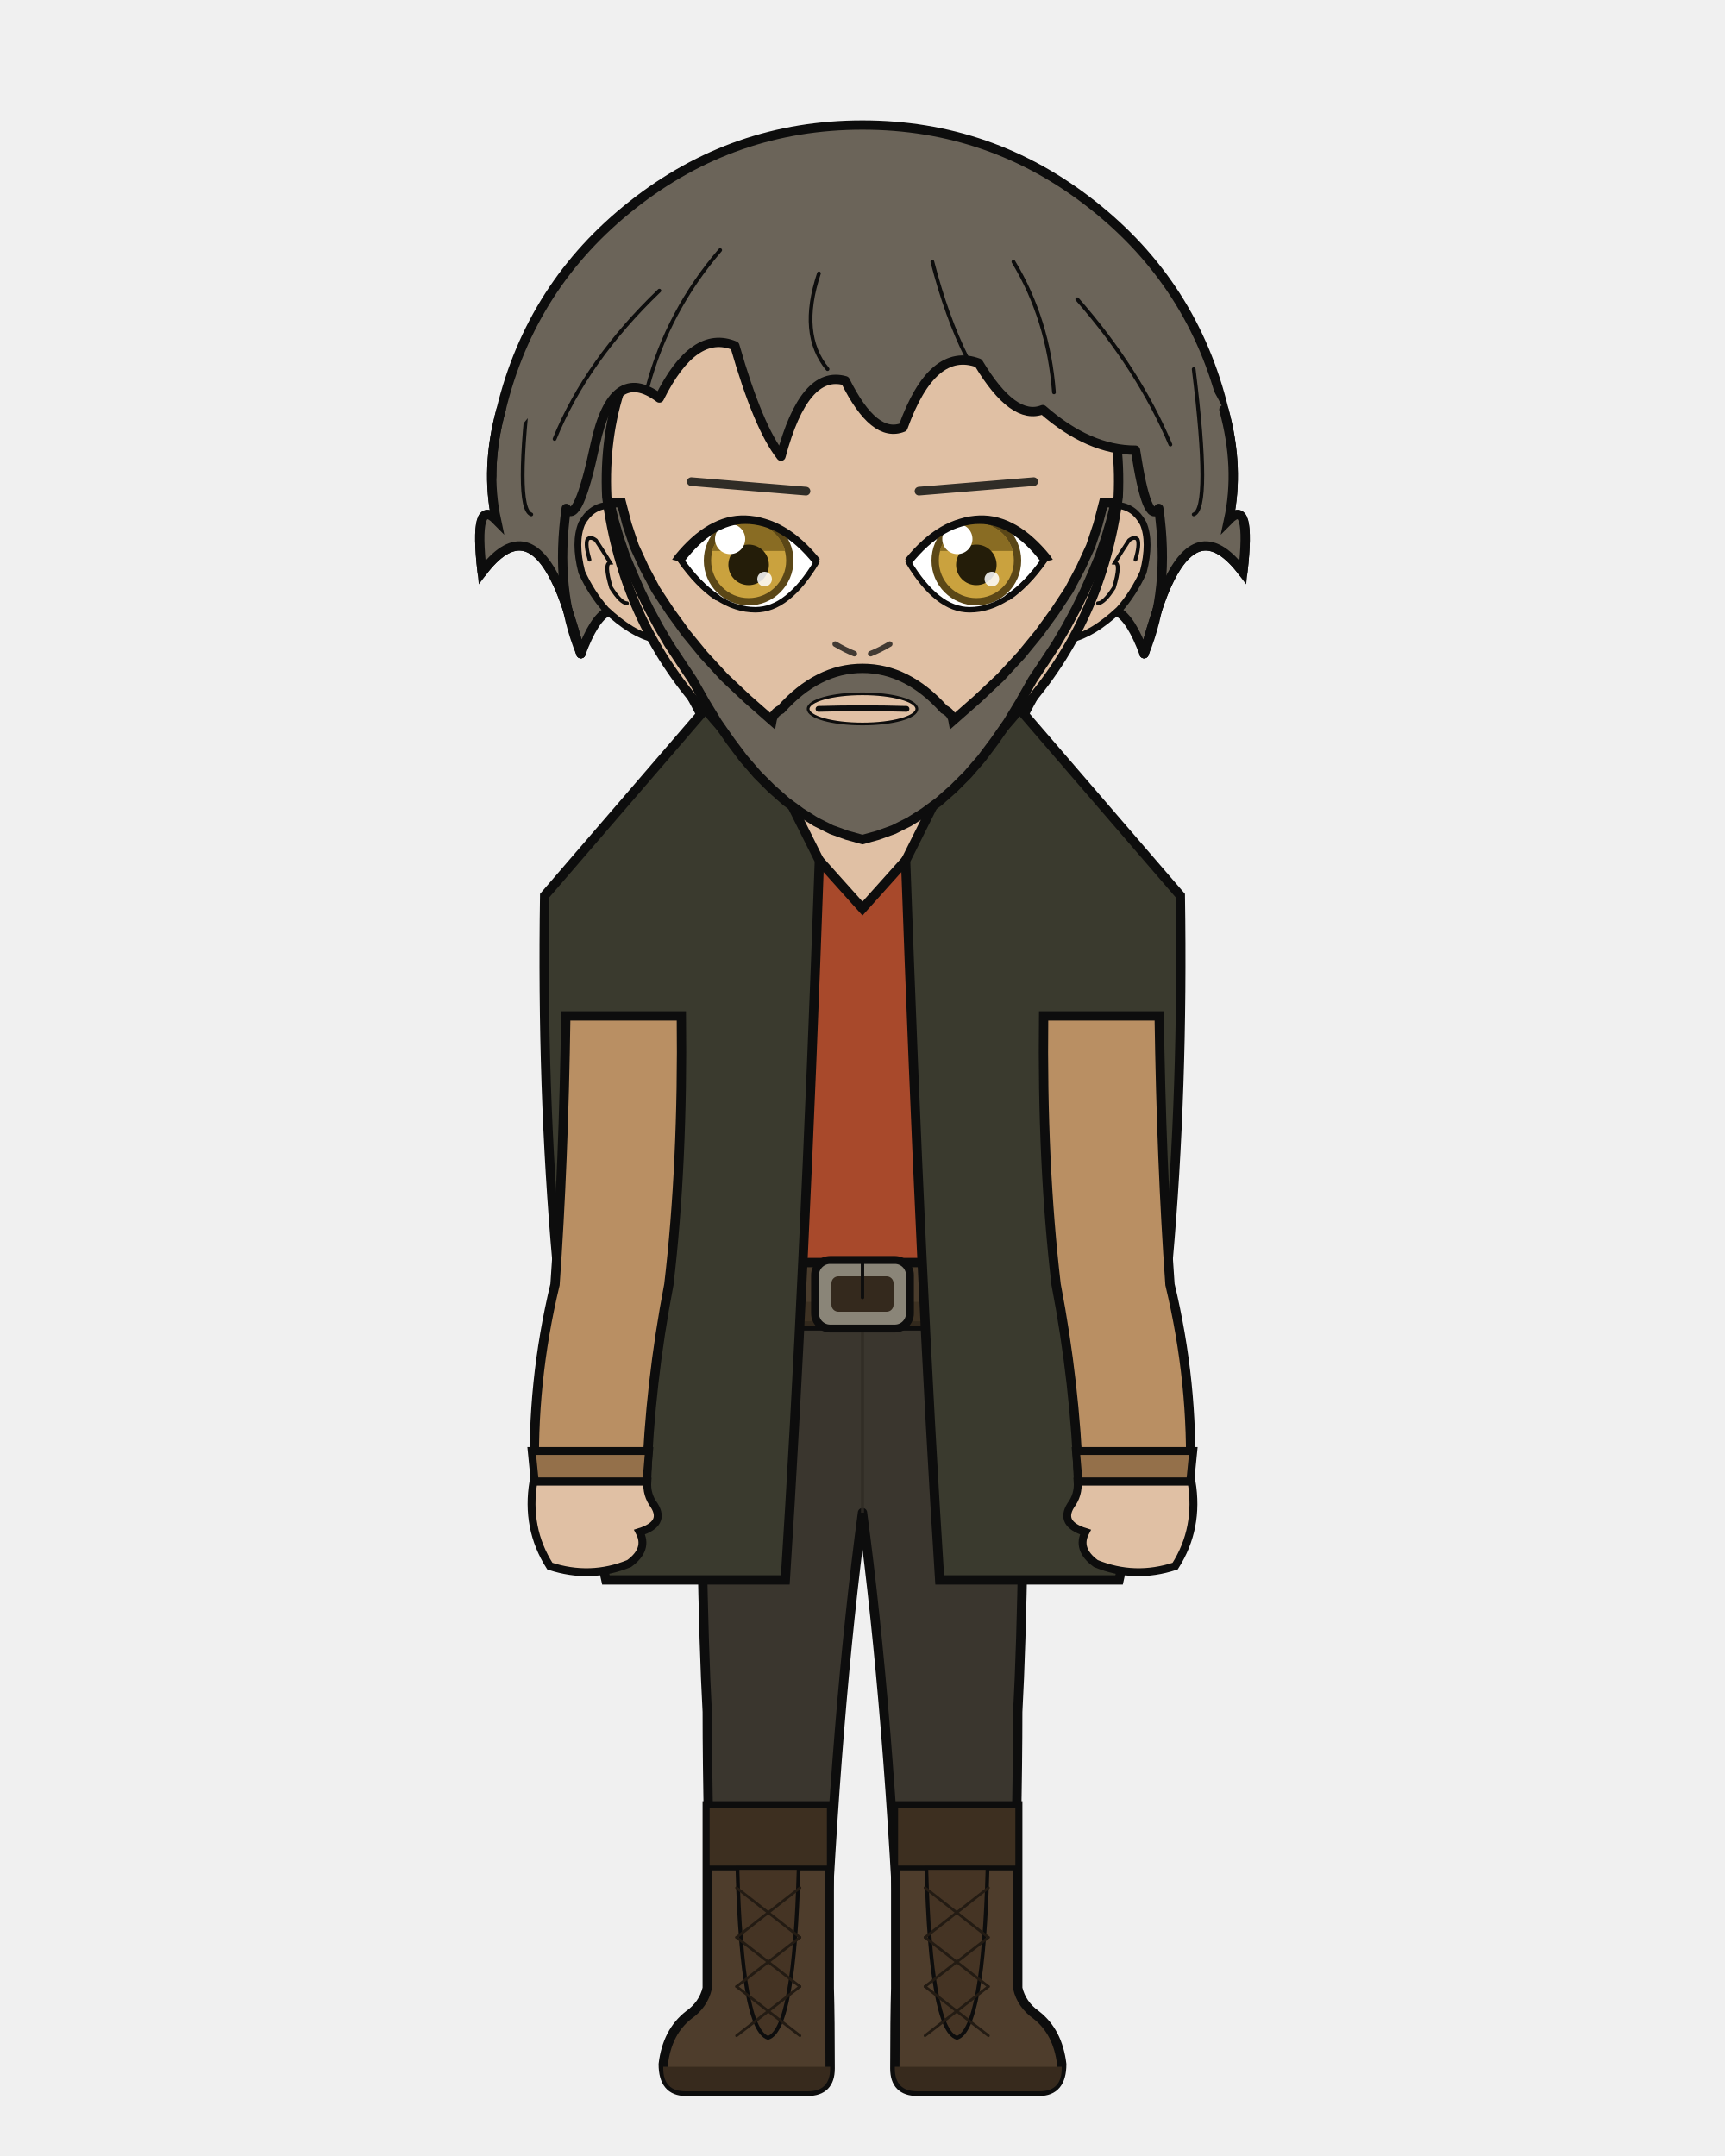
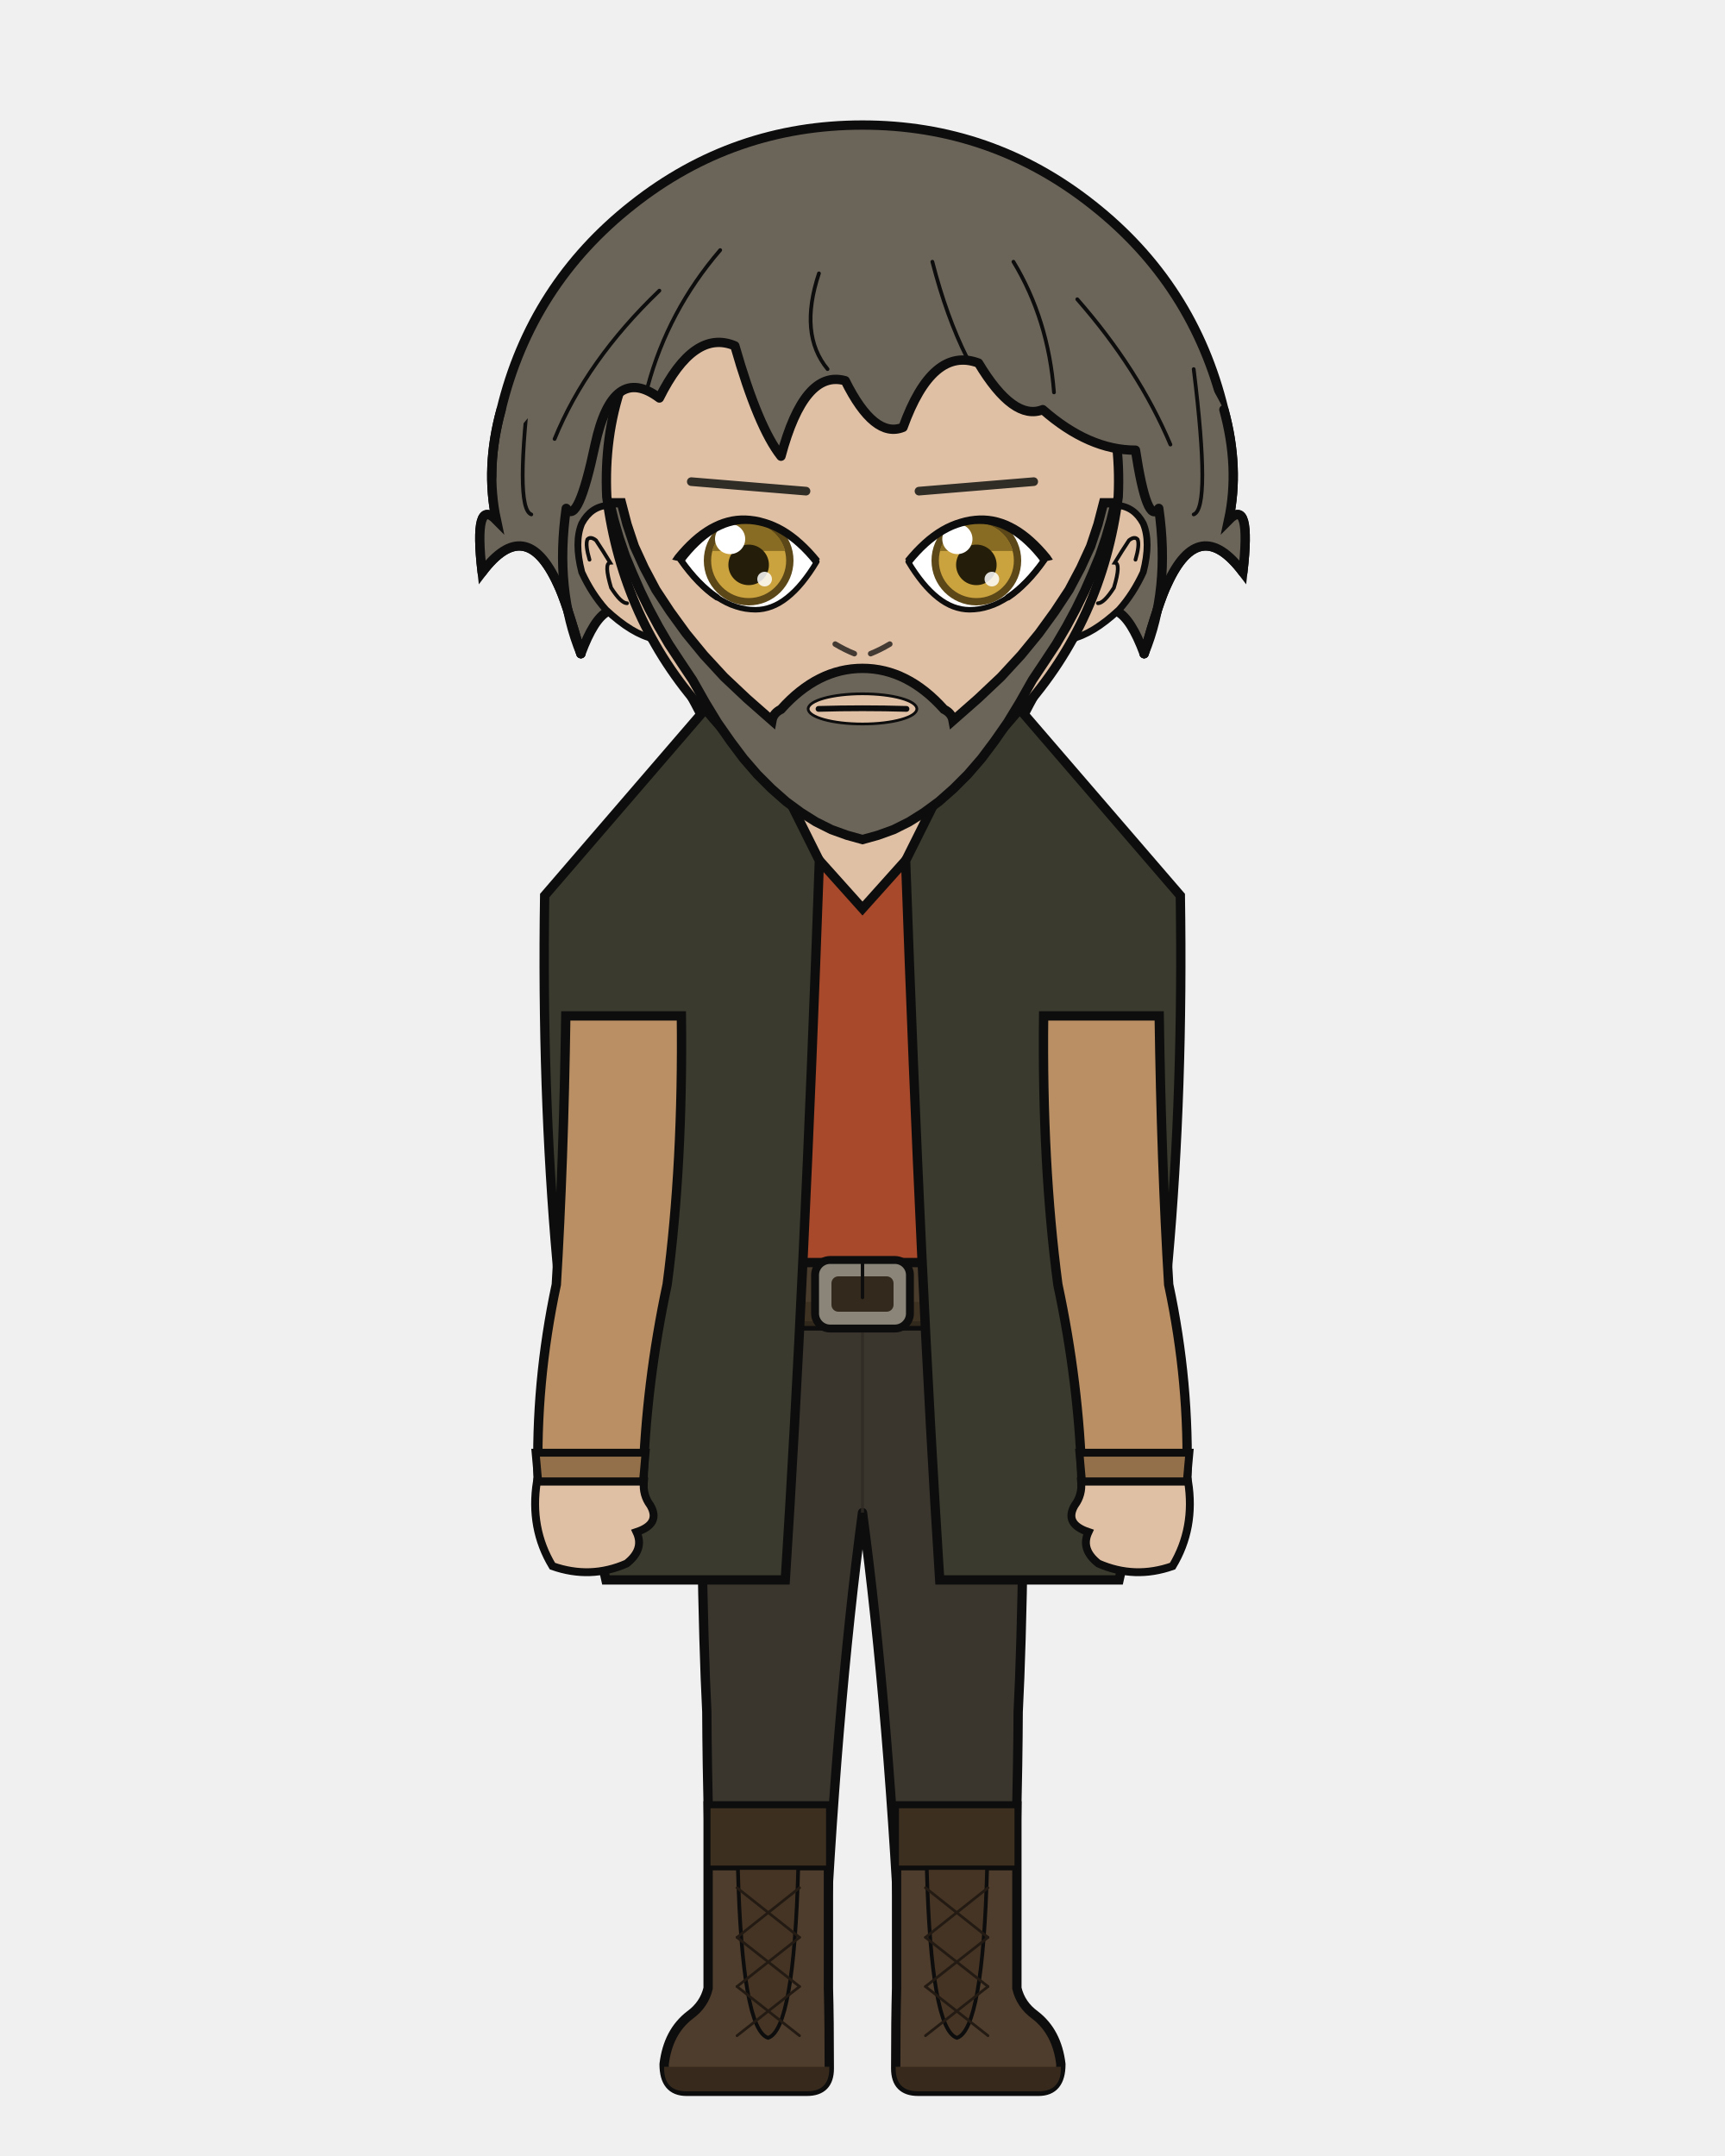
<svg xmlns="http://www.w3.org/2000/svg" width="400" height="500" viewBox="0 0 400 500">
  <defs>
    <clipPath id="hair-front">
      <path d="M 134.7 151.6 Q 128.6 136.8 131.3 117.9 Q 134.0 122.0 138.0 103.1 Q 142.1 84.2 152.9 92.3 Q 160.9 76.2 170.4 80.2 Q 175.8 99.1 181.1 105.8 Q 186.5 85.6 196.0 88.3 Q 202.7 101.8 209.4 99.1 Q 216.2 80.2 226.9 84.2 Q 235.0 97.7 241.8 95.0 Q 252.5 104.4 263.3 104.4 Q 266.0 122.0 268.7 117.9 Q 271.4 136.8 265.3 151.6 Q 268.7 139.5 270.7 135.4 Q 278.1 119.3 288.2 132.7 Q 290.2 115.2 284.9 120.6 Q 287.5 108.5 283.8 95.0 Q 270.8 69.8 249.2 52.8 Q 227.5 35.8 200.0 35.8 Q 172.5 35.8 150.8 52.8 Q 129.2 69.8 122.7 96.6 Q 112.5 108.5 115.1 120.6 Q 109.8 115.2 111.8 132.7 Q 121.9 119.3 129.3 135.4 Q 131.3 139.5 134.7 151.6 Z" />
    </clipPath>
  </defs>
  <path d="M 116.2 95.0 Q 123.2 66.0 146.7 47.5 Q 170.1 29.0 200.0 29.0 Q 229.9 29.0 253.3 47.5 Q 276.8 66.0 283.8 95.0 Q 287.5 108.5 284.9 120.6 Q 290.2 115.2 288.2 132.7 Q 278.1 119.3 270.7 135.4 Q 268.7 139.5 265.3 151.6 Q 259.3 135.4 252.5 144.9 Q 245.8 148.9 236.4 167.8 Q 220.2 148.9 200.0 152.9 Q 179.8 148.9 163.6 167.8 Q 154.2 148.9 147.5 144.9 Q 140.7 135.4 134.7 151.6 Q 131.3 139.5 129.3 135.4 Q 121.9 119.3 111.8 132.7 Q 109.8 115.2 115.1 120.6 Q 112.5 108.5 116.2 95.0 Z" fill="#6b6459" />
  <path d="M 116.2 95.0 Q 123.2 66.0 146.7 47.5 Q 170.1 29.0 200.0 29.0 Q 229.9 29.0 253.3 47.5 Q 276.8 66.0 283.8 95.0 Q 287.5 108.5 284.9 120.6 Q 290.2 115.2 288.2 132.7 Q 278.1 119.3 270.7 135.4 Q 268.7 139.5 265.3 151.6 Q 259.3 135.4 252.5 144.9 Q 245.8 148.9 236.4 167.8 Q 220.2 148.9 200.0 152.9 Q 179.8 148.9 163.6 167.8 Q 154.2 148.9 147.5 144.9 Q 140.7 135.4 134.7 151.6 Q 131.3 139.5 129.3 135.4 Q 121.9 119.3 111.8 132.7 Q 109.8 115.2 115.1 120.6 Q 112.5 108.5 116.2 95.0 Z" fill="none" stroke="#0d0d0d" stroke-width="2.16" stroke-linecap="round" stroke-linejoin="round" />
  <path d="M 181.9 199.2 Q 167.7 215.1 139.7 223.6 Q 135.5 224.9 135.5 229.2 Q 135.5 235.6 150.8 235.6 L 153.7 235.6 L 153.7 231.3 L 166.2 231.3 Q 166.2 269.9 169.8 297.9 Q 169.8 318.7 169.8 335.7 L 194.2 335.7 L 200.0 335.7 L 205.8 335.7 L 230.2 335.7 Q 230.2 318.7 230.2 297.9 Q 233.8 269.9 233.8 235.6 L 233.8 231.3 L 246.3 231.3 L 246.3 235.6 L 249.2 235.6 Q 264.5 235.6 264.5 229.2 Q 264.5 224.9 260.3 223.6 Q 240.0 206.9 218.1 199.2 Z" fill="#e0c0a4" stroke="#0d0d0d" stroke-width="2.16" />
  <rect x="181.9" y="172.5" width="36.3" height="38.0" rx="12.7" fill="#e0c0a4" />
  <line x1="181.9" y1="172.5" x2="181.9" y2="199.2" stroke="#0d0d0d" stroke-width="2.16" />
  <line x1="218.1" y1="172.5" x2="218.1" y2="199.2" stroke="#0d0d0d" stroke-width="2.16" />
-   <path d="M 162.4 300.1 L 237.6 300.1 Q 237.6 367.9 236.0 397.0 Q 236.0 419.4 234.7 461.1 L 209.0 461.1 Q 206.2 397.0 200.0 350.8 Q 193.8 397.0 191.0 461.1 L 165.3 461.1 Q 164.0 419.4 164.0 397.0 Q 162.4 367.9 162.4 300.1 Z" fill="#3a362e" stroke="#0d0d0d" stroke-width="2.16" stroke-linejoin="round" />
+   <path d="M 162.4 300.1 L 237.6 300.1 Q 237.6 367.9 236.1 397.0 Q 236.0 419.4 234.6 461.1 L 209.2 461.1 Q 206.2 397.0 200.0 350.8 Q 193.8 397.0 190.8 461.1 L 165.4 461.1 Q 164.0 419.4 163.9 397.0 Q 162.4 367.9 162.4 300.1 Z" fill="#3a362e" stroke="#0d0d0d" stroke-width="2.16" stroke-linejoin="round" />
  <line x1="200.0" y1="306.2" x2="200.0" y2="350.8" stroke="#2e2b24" stroke-width="0.71" opacity="0.8" />
  <path d="M 164.0 308.2 Q 171.8 323.4 179.7 343.7" fill="none" stroke="#2e2b24" stroke-width="0.71" opacity="0.8" />
  <path d="M 236.0 308.2 Q 228.2 323.4 220.3 343.7" fill="none" stroke="#2e2b24" stroke-width="0.71" opacity="0.8" />
-   <path d="M 192.3 418.8 L 192.3 461.1 Q 192.5 468.3 192.5 479.7 Q 192.5 485.0 187.3 485.0 L 159.0 485.0 Q 153.8 485.0 153.8 478.7 Q 154.7 471.2 159.7 467.3 Q 163.1 464.9 164.0 461.1 L 164.0 418.8 Z" fill="#4e3d2c" stroke="#0d0d0d" stroke-width="2.16" />
-   <path d="M 192.5 479.3 L 153.8 479.3 L 153.8 479.7 Q 153.8 485.0 159.0 485.0 L 187.3 485.0 Q 192.5 485.0 192.5 479.7 Z" fill="#372a1d" />
-   <rect x="164.0" y="418.8" width="28.3" height="14.4" fill="#3d2f20" stroke="#0d0d0d" stroke-width="1.11" />
-   <path d="M 171.0 433.2 L 185.2 433.2 Q 184.2 470.7 178.1 472.6 Q 172.0 470.7 171.0 433.2 Z" fill="#453424" stroke="#0d0d0d" stroke-width="0.87" />
-   <line x1="185.5" y1="437.8" x2="170.8" y2="449.3" stroke="#231b13" stroke-width="0.63" stroke-linecap="round" />
-   <line x1="170.8" y1="437.8" x2="185.5" y2="449.3" stroke="#231b13" stroke-width="0.63" stroke-linecap="round" />
-   <line x1="185.5" y1="449.3" x2="170.8" y2="460.7" stroke="#231b13" stroke-width="0.63" stroke-linecap="round" />
-   <line x1="170.8" y1="449.3" x2="185.5" y2="460.7" stroke="#231b13" stroke-width="0.63" stroke-linecap="round" />
-   <line x1="185.5" y1="460.7" x2="170.8" y2="472.1" stroke="#231b13" stroke-width="0.63" stroke-linecap="round" />
-   <line x1="170.8" y1="460.7" x2="185.5" y2="472.1" stroke="#231b13" stroke-width="0.63" stroke-linecap="round" />
-   <path d="M 207.7 418.8 L 207.7 461.1 Q 207.5 468.3 207.5 479.7 Q 207.5 485.0 212.7 485.0 L 241.0 485.0 Q 246.2 485.0 246.2 478.7 Q 245.3 471.2 240.3 467.3 Q 236.9 464.9 236.0 461.1 L 236.0 418.8 Z" fill="#4e3d2c" stroke="#0d0d0d" stroke-width="2.16" />
-   <path d="M 207.5 479.3 L 246.2 479.3 L 246.2 479.7 Q 246.2 485.0 241.0 485.0 L 212.7 485.0 Q 207.5 485.0 207.5 479.7 Z" fill="#372a1d" />
-   <rect x="207.7" y="418.8" width="28.3" height="14.4" fill="#3d2f20" stroke="#0d0d0d" stroke-width="1.11" />
-   <path d="M 214.8 433.2 L 229.0 433.2 Q 228.0 470.7 221.9 472.6 Q 215.8 470.7 214.8 433.2 Z" fill="#453424" stroke="#0d0d0d" stroke-width="0.87" />
-   <line x1="229.2" y1="437.8" x2="214.5" y2="449.3" stroke="#231b13" stroke-width="0.63" stroke-linecap="round" />
-   <line x1="214.5" y1="437.8" x2="229.2" y2="449.3" stroke="#231b13" stroke-width="0.63" stroke-linecap="round" />
-   <line x1="229.2" y1="449.3" x2="214.5" y2="460.7" stroke="#231b13" stroke-width="0.63" stroke-linecap="round" />
-   <line x1="214.5" y1="449.3" x2="229.2" y2="460.7" stroke="#231b13" stroke-width="0.63" stroke-linecap="round" />
-   <line x1="229.2" y1="460.7" x2="214.5" y2="472.1" stroke="#231b13" stroke-width="0.63" stroke-linecap="round" />
-   <line x1="214.5" y1="460.7" x2="229.2" y2="472.1" stroke="#231b13" stroke-width="0.63" stroke-linecap="round" />
+   <path d="M 192.1 418.8 L 192.1 461.1 Q 192.3 468.3 192.3 479.7 Q 192.3 485.0 187.1 485.0 L 159.2 485.0 Q 154.0 485.0 154.0 478.7 Q 154.9 471.2 160.0 467.3 Q 163.3 464.9 164.2 461.1 L 164.2 418.8 Z" fill="#4e3d2c" stroke="#0d0d0d" stroke-width="2.16" />
+   <path d="M 192.3 479.3 L 154.0 479.3 L 154.0 479.7 Q 154.0 485.0 159.2 485.0 L 187.1 485.0 Q 192.3 485.0 192.3 479.7 Z" fill="#372a1d" />
+   <rect x="164.2" y="418.8" width="27.9" height="14.4" fill="#3d2f20" stroke="#0d0d0d" stroke-width="1.11" />
+   <path d="M 171.1 433.2 L 185.1 433.2 Q 184.1 470.7 178.1 472.6 Q 172.1 470.7 171.1 433.2 Z" fill="#453424" stroke="#0d0d0d" stroke-width="0.87" />
+   <line x1="185.4" y1="437.8" x2="170.9" y2="449.3" stroke="#231b13" stroke-width="0.63" stroke-linecap="round" />
+   <line x1="170.9" y1="437.8" x2="185.4" y2="449.3" stroke="#231b13" stroke-width="0.63" stroke-linecap="round" />
+   <line x1="185.4" y1="449.3" x2="170.9" y2="460.7" stroke="#231b13" stroke-width="0.63" stroke-linecap="round" />
+   <line x1="170.9" y1="449.3" x2="185.4" y2="460.7" stroke="#231b13" stroke-width="0.63" stroke-linecap="round" />
+   <line x1="185.4" y1="460.7" x2="170.9" y2="472.1" stroke="#231b13" stroke-width="0.63" stroke-linecap="round" />
+   <line x1="170.9" y1="460.7" x2="185.4" y2="472.1" stroke="#231b13" stroke-width="0.63" stroke-linecap="round" />
+   <path d="M 207.9 418.8 L 207.9 461.1 Q 207.7 468.3 207.7 479.7 Q 207.7 485.0 212.9 485.0 L 240.8 485.0 Q 246.0 485.0 246.0 478.7 Q 245.1 471.2 240.0 467.3 Q 236.7 464.9 235.8 461.1 L 235.8 418.8 Z" fill="#4e3d2c" stroke="#0d0d0d" stroke-width="2.16" />
+   <path d="M 207.7 479.3 L 246.0 479.3 L 246.0 479.7 Q 246.0 485.0 240.8 485.0 L 212.9 485.0 Q 207.7 485.0 207.7 479.7 Z" fill="#372a1d" />
+   <rect x="207.9" y="418.8" width="27.9" height="14.4" fill="#3d2f20" stroke="#0d0d0d" stroke-width="1.11" />
+   <path d="M 214.9 433.2 L 228.9 433.2 Q 227.9 470.7 221.9 472.6 Q 215.9 470.7 214.9 433.2 Z" fill="#453424" stroke="#0d0d0d" stroke-width="0.87" />
+   <line x1="229.1" y1="437.8" x2="214.6" y2="449.3" stroke="#231b13" stroke-width="0.63" stroke-linecap="round" />
+   <line x1="214.6" y1="437.8" x2="229.1" y2="449.3" stroke="#231b13" stroke-width="0.63" stroke-linecap="round" />
+   <line x1="229.1" y1="449.3" x2="214.6" y2="460.7" stroke="#231b13" stroke-width="0.63" stroke-linecap="round" />
+   <line x1="214.6" y1="449.3" x2="229.1" y2="460.7" stroke="#231b13" stroke-width="0.63" stroke-linecap="round" />
+   <line x1="229.1" y1="460.7" x2="214.6" y2="472.1" stroke="#231b13" stroke-width="0.63" stroke-linecap="round" />
+   <line x1="214.6" y1="460.7" x2="229.1" y2="472.1" stroke="#231b13" stroke-width="0.63" stroke-linecap="round" />
  <path d="M 175.8 186.5 Q 164.0 206.5 127.9 216.3 Q 127.9 235.6 161.9 235.6 Q 161.9 269.9 165.5 297.9 Q 165.2 299.1 165.2 300.1 L 234.8 300.1 Q 234.8 299.1 234.5 297.9 Q 238.1 269.9 238.1 235.6 Q 272.1 235.6 272.1 216.3 Q 244.7 198.3 224.2 186.5 L 218.1 186.5 L 218.1 190.5 L 200.0 210.7 L 181.9 190.5 L 181.9 186.5 Z" fill="#a8492b" stroke="#0d0d0d" stroke-width="2.16" />
  <rect x="161.0" y="292.8" width="78.1" height="14.7" rx="2.6" fill="#4a3c2c" stroke="#0d0d0d" stroke-width="2.16" />
  <rect x="161.0" y="301.9" width="78.1" height="5.6" rx="2.6" fill="#3b2f21" opacity="0.8" />
  <rect x="189.0" y="292.2" width="22.0" height="15.9" rx="3.5" fill="#8a8578" stroke="#0d0d0d" stroke-width="1.83" />
  <rect x="192.8" y="296.0" width="14.4" height="8.2" rx="1.6" fill="#34291d" />
  <line x1="200.0" y1="292.2" x2="200.0" y2="300.9" stroke="#0d0d0d" stroke-width="0.79" stroke-linecap="round" />
  <rect x="215.4" y="293.9" width="3.2" height="12.3" rx="1.0" fill="#34291d" stroke="#0d0d0d" stroke-width="0.87" />
  <path d="M 190.0 199.6 L 169.2 157.9 L 126.3 207.7 Q 124.9 297.9 140.5 366.4 L 182.1 366.4 Q 186.5 297.9 190.0 199.6 Z" fill="#3a3a2e" stroke="#0d0d0d" stroke-width="2.16" />
  <path d="M 210.0 199.6 L 230.8 157.9 L 273.7 207.7 Q 275.1 297.9 259.5 366.4 L 217.9 366.4 Q 213.5 297.9 210.0 199.6 Z" fill="#3a3a2e" stroke="#0d0d0d" stroke-width="2.16" />
-   <path d="M 158.0 235.6 L 131.2 235.6 Q 130.7 269.9 128.7 297.9 Q 123.2 320.8 124.0 343.6 L 149.9 343.6 Q 150.7 320.8 155.1 297.9 Q 158.4 269.9 158.0 235.6 Z" fill="#b98f63" stroke="#0d0d0d" stroke-width="2.16" />
-   <path d="M 123.3 336.5 L 150.5 336.5 L 149.9 343.6 L 124.0 343.6 Z" fill="#94704a" stroke="#0d0d0d" stroke-width="1.83" />
-   <path d="M 123.7 343.6 Q 121.9 354.4 127.5 363.2 Q 136.9 366.3 145.9 362.6 Q 150.4 359.3 148.3 355.3 Q 154.4 353.4 151.7 349.1 Q 149.9 346.7 150.1 343.6 Z" fill="#e0c0a4" stroke="#0d0d0d" stroke-width="1.83" />
-   <path d="M 242.0 235.6 L 268.8 235.6 Q 269.3 269.9 271.3 297.9 Q 276.8 320.8 276.0 343.6 L 250.1 343.6 Q 249.3 320.8 244.9 297.9 Q 241.6 269.9 242.0 235.6 Z" fill="#b98f63" stroke="#0d0d0d" stroke-width="2.16" />
-   <path d="M 249.5 336.5 L 276.7 336.5 L 276.0 343.6 L 250.1 343.6 Z" fill="#94704a" stroke="#0d0d0d" stroke-width="1.83" />
-   <path d="M 276.3 343.6 Q 278.1 354.4 272.5 363.2 Q 263.1 366.3 254.1 362.6 Q 249.6 359.3 251.7 355.3 Q 245.6 353.4 248.3 349.1 Q 250.1 346.7 249.9 343.6 Z" fill="#e0c0a4" stroke="#0d0d0d" stroke-width="1.83" />
+   <path d="M 158.0 235.6 L 131.2 235.6 Q 130.7 269.9 129.0 297.9 Q 124.1 320.8 124.8 343.6 L 149.1 343.6 Q 149.8 320.8 154.7 297.9 Q 158.4 269.9 158.0 235.6 Z" fill="#b98f63" stroke="#0d0d0d" stroke-width="2.16" />
+   <path d="M 124.2 336.9 L 149.7 336.9 L 149.1 343.6 L 124.8 343.6 Z" fill="#94704a" stroke="#0d0d0d" stroke-width="1.83" />
+   <path d="M 124.5 343.6 Q 122.8 354.4 128.1 363.2 Q 136.9 366.3 145.3 362.6 Q 149.5 359.3 147.6 355.3 Q 153.3 353.4 150.8 349.1 Q 149.0 346.7 149.3 343.6 Z" fill="#e0c0a4" stroke="#0d0d0d" stroke-width="1.83" />
+   <path d="M 242.0 235.6 L 268.8 235.6 Q 269.3 269.9 271.0 297.9 Q 275.9 320.8 275.2 343.6 L 250.9 343.6 Q 250.2 320.8 245.3 297.9 Q 241.6 269.9 242.0 235.6 Z" fill="#b98f63" stroke="#0d0d0d" stroke-width="2.16" />
+   <path d="M 250.3 336.9 L 275.8 336.9 L 275.2 343.6 L 250.9 343.6 Z" fill="#94704a" stroke="#0d0d0d" stroke-width="1.83" />
+   <path d="M 275.5 343.6 Q 277.2 354.4 271.9 363.2 Q 263.1 366.3 254.7 362.6 Q 250.5 359.3 252.4 355.3 Q 246.7 353.4 249.2 349.1 Q 251.0 346.7 250.7 343.6 Z" fill="#e0c0a4" stroke="#0d0d0d" stroke-width="1.83" />
  <path d="M 140.9 117.2 Q 137.0 117.5 134.9 121.4 Q 133.1 125.7 134.9 132.7 Q 137.2 137.7 140.5 141.4 Q 146.6 147.1 151.7 148.2 Z" fill="#e0c0a4" />
  <path d="M 140.9 117.2 Q 137.0 117.5 134.9 121.4 Q 133.1 125.7 134.9 132.7 Q 137.2 137.7 140.5 141.4 Q 146.6 147.1 151.7 148.2" fill="none" stroke="#0d0d0d" stroke-width="1.58" stroke-linecap="round" />
  <path d="M 136.7 129.8 Q 135.7 126.4 136.2 125.1 Q 136.9 124.3 138.2 125.3 Q 139.8 127.7 141.5 130.5 Q 140.0 130.6 141.7 136.3 Q 144.0 139.9 145.4 139.9" fill="none" stroke="#0d0d0d" stroke-width="0.87" stroke-linecap="round" />
  <path d="M 259.1 117.2 Q 263.0 117.5 265.1 121.4 Q 266.9 125.7 265.1 132.7 Q 262.8 137.7 259.5 141.4 Q 253.4 147.1 248.3 148.2 Z" fill="#e0c0a4" />
  <path d="M 259.1 117.2 Q 263.0 117.5 265.1 121.4 Q 266.9 125.7 265.1 132.7 Q 262.8 137.7 259.5 141.4 Q 253.4 147.1 248.3 148.2" fill="none" stroke="#0d0d0d" stroke-width="1.58" stroke-linecap="round" />
  <path d="M 263.3 129.8 Q 264.3 126.4 263.8 125.1 Q 263.1 124.3 261.8 125.3 Q 260.2 127.7 258.5 130.5 Q 260.0 130.6 258.3 136.3 Q 256.0 139.9 254.6 139.9" fill="none" stroke="#0d0d0d" stroke-width="0.87" stroke-linecap="round" />
  <path d="M 200.0 47.9 Q 225.1 47.9 242.9 67.6 Q 260.6 87.3 259.3 115.2 Q 255.6 143.9 237.0 164.7 Q 220.1 185.9 200.0 185.9 Q 179.9 185.9 163.0 164.7 Q 144.4 143.9 140.7 115.2 Q 139.4 87.3 157.1 67.6 Q 174.9 47.9 200.0 47.9 Z" fill="#e0c0a4" />
  <path d="M 163.0 164.7 Q 144.4 143.9 140.7 115.2 Q 139.4 87.3 157.1 67.6 Q 174.9 47.9 200.0 47.9 Q 225.1 47.9 242.9 67.6 Q 260.6 87.3 259.3 115.2 Q 255.6 143.9 237.0 164.7" fill="none" stroke="#0d0d0d" stroke-width="2.16" stroke-linecap="round" />
  <path d="M 237.0 164.7 Q 220.1 185.9 200.0 185.9 Q 179.9 185.9 163.0 164.7" fill="none" stroke="#0d0d0d" stroke-width="0.95" stroke-linecap="round" />
  <path d="M 141.4 116.6 L 142.4 120.7 L 143.6 124.8 L 145.0 128.9 L 146.7 133.0 L 148.5 137.1 L 150.5 141.2 L 152.7 145.3 L 155.1 149.4 L 157.8 153.5 L 160.6 157.7 L 160.6 157.7 L 163.6 163.0 L 166.4 167.6 L 169.4 171.9 L 172.4 175.9 L 175.6 179.6 L 178.9 182.9 L 182.3 185.9 L 185.7 188.4 L 189.2 190.6 L 192.8 192.4 L 196.4 193.7 L 200.0 194.7 L 203.6 193.7 L 207.2 192.4 L 210.8 190.6 L 214.3 188.4 L 217.7 185.9 L 221.1 182.9 L 224.4 179.6 L 227.6 175.9 L 230.6 171.9 L 233.6 167.6 L 236.4 163.0 L 239.4 157.7 L 242.2 153.5 L 244.9 149.4 L 247.3 145.3 L 249.5 141.2 L 251.5 137.1 L 253.3 133.0 L 255.0 128.9 L 256.4 124.8 L 257.6 120.7 L 258.6 116.6 L 255.9 116.6 L 254.6 121.6 L 252.9 126.7 L 250.6 131.7 L 247.9 136.8 L 244.6 141.8 L 240.9 146.9 L 236.8 151.9 L 232.1 157.0 L 226.8 162.0 L 221.0 167.1 Q 220.7 165.4 218.9 164.5 Q 210.4 155.0 200.0 155.0 Q 189.6 155.0 181.1 164.5 Q 179.3 165.4 179.0 167.1 L 173.2 162.0 L 167.9 157.0 L 163.2 151.9 L 159.1 146.9 L 155.4 141.8 L 152.1 136.8 L 149.4 131.7 L 147.1 126.7 L 145.4 121.6 L 144.1 116.6 Z" fill="#6b6459" stroke="#0d0d0d" stroke-width="2.16" />
  <ellipse cx="200.0" cy="164.4" rx="12.6" ry="3.5" fill="#e0c0a4" stroke="#0d0d0d" stroke-width="0.63" />
  <line x1="186.9" y1="113.9" x2="160.3" y2="111.7" stroke="#302d27" stroke-width="2.01" stroke-linecap="round" />
  <defs>
    <clipPath id="eye-l">
      <path d="M 189.4 130.2 Q 181.6 120.6 172.8 120.6 Q 164.9 120.6 157.8 129.8 Q 166.0 141.4 175.2 141.4 Q 182.7 141.4 189.4 130.2 Z" />
    </clipPath>
  </defs>
  <path d="M 189.4 130.2 Q 181.6 120.6 172.8 120.6 Q 164.9 120.6 157.8 129.8 Q 166.0 141.4 175.2 141.4 Q 182.7 141.4 189.4 130.2 Z" fill="white" stroke="none" />
  <g clip-path="url(#eye-l)">
    <circle cx="173.6" cy="130.0" r="10.4" fill="#5b4717" />
    <circle cx="173.6" cy="130.0" r="8.7" fill="#caa23e" />
    <path d="M 165.17 127.78 A 8.73 8.73 0 0 1 182.07 127.78 Z" fill="#896c23" />
    <circle cx="173.6" cy="131.0" r="4.7" fill="#241d09" />
    <circle cx="169.3" cy="125.0" r="3.5" fill="white" />
    <circle cx="177.3" cy="134.3" r="1.7" fill="white" opacity="0.85" />
  </g>
  <path d="M 157.83 129.84 L 158.85 131.24 L 159.88 132.55 L 160.92 133.77 L 161.97 134.90 L 163.03 135.94 L 164.09 136.89 L 165.16 137.75 L 166.25 138.52 L 167.34 139.19 L 168.43 139.78 L 169.54 140.28 L 170.66 140.68 L 171.78 141.00 L 172.91 141.23 L 174.05 141.36 L 175.20 141.41 L 176.14 141.36 L 177.07 141.23 L 178.00 141.01 L 178.92 140.71 L 179.83 140.32 L 180.74 139.84 L 181.64 139.27 L 182.53 138.61 L 183.41 137.87 L 184.29 137.04 L 185.16 136.13 L 186.03 135.12 L 186.88 134.03 L 187.73 132.86 L 188.58 131.59 L 189.41 130.24" fill="none" stroke="#0d0d0d" stroke-width="1.27" stroke-linecap="round" />
  <path d="M 157.83 129.84 L 158.85 131.24 L 159.88 132.55 L 160.92 133.77 L 161.97 134.90 L 163.03 135.94 L 164.09 136.89 L 165.16 137.75 L 166.25 138.52" fill="none" stroke="#0d0d0d" stroke-width="1.47" stroke-linecap="round" />
  <path d="M 190.12 129.65 L 189.13 128.47 L 188.12 127.35 L 187.10 126.31 L 186.07 125.34 L 185.03 124.44 L 183.98 123.62 L 182.92 122.88 L 181.84 122.21 L 180.75 121.62 L 179.65 121.11 L 178.54 120.67 L 177.42 120.31 L 176.29 120.00 L 175.15 119.77 L 174.00 119.62 L 172.83 119.54 L 171.76 119.55 L 170.69 119.63 L 169.63 119.79 L 168.57 120.03 L 167.51 120.35 L 166.47 120.74 L 165.43 121.22 L 164.40 121.76 L 163.37 122.39 L 162.36 123.09 L 161.36 123.86 L 160.37 124.71 L 159.39 125.63 L 158.42 126.62 L 157.45 127.69 L 156.52 128.80 L 155.86 129.79 L 158.55 130.41 L 159.42 129.30 L 160.29 128.28 L 161.16 127.33 L 162.04 126.46 L 162.92 125.65 L 163.80 124.93 L 164.69 124.27 L 165.58 123.68 L 166.47 123.17 L 167.37 122.73 L 168.27 122.35 L 169.17 122.05 L 170.08 121.81 L 170.99 121.64 L 171.91 121.54 L 172.83 121.51 L 173.87 121.54 L 174.89 121.65 L 175.91 121.83 L 176.92 122.08 L 177.93 122.40 L 178.93 122.79 L 179.93 123.26 L 180.92 123.80 L 181.91 124.41 L 182.89 125.10 L 183.87 125.86 L 184.85 126.70 L 185.82 127.61 L 186.78 128.60 L 187.74 129.67 L 188.71 130.83 Z" fill="#0d0d0d" stroke="none" />
  <line x1="213.1" y1="113.9" x2="239.7" y2="111.7" stroke="#302d27" stroke-width="2.01" stroke-linecap="round" />
  <defs>
    <clipPath id="eye-r">
      <path d="M 210.6 130.2 Q 218.4 120.6 227.2 120.6 Q 235.1 120.6 242.2 129.8 Q 234.0 141.4 224.8 141.4 Q 217.3 141.4 210.6 130.2 Z" />
    </clipPath>
  </defs>
  <path d="M 210.6 130.2 Q 218.4 120.6 227.2 120.6 Q 235.1 120.6 242.2 129.8 Q 234.0 141.4 224.8 141.4 Q 217.3 141.4 210.6 130.2 Z" fill="white" stroke="none" />
  <g clip-path="url(#eye-r)">
    <circle cx="226.4" cy="130.0" r="10.4" fill="#5b4717" />
    <circle cx="226.4" cy="130.0" r="8.7" fill="#caa23e" />
    <path d="M 217.93 127.78 A 8.73 8.73 0 0 1 234.83 127.78 Z" fill="#896c23" />
    <circle cx="226.4" cy="131.0" r="4.7" fill="#241d09" />
    <circle cx="222.0" cy="125.0" r="3.5" fill="white" />
    <circle cx="230.0" cy="134.3" r="1.7" fill="white" opacity="0.85" />
  </g>
  <path d="M 242.17 129.84 L 241.15 131.24 L 240.12 132.55 L 239.08 133.77 L 238.03 134.90 L 236.97 135.94 L 235.91 136.89 L 234.84 137.75 L 233.75 138.52 L 232.66 139.19 L 231.57 139.78 L 230.46 140.28 L 229.34 140.68 L 228.22 141.00 L 227.09 141.23 L 225.95 141.36 L 224.80 141.41 L 223.86 141.36 L 222.93 141.23 L 222.00 141.01 L 221.08 140.71 L 220.17 140.32 L 219.26 139.84 L 218.36 139.27 L 217.47 138.61 L 216.59 137.87 L 215.71 137.04 L 214.84 136.13 L 213.97 135.12 L 213.12 134.03 L 212.27 132.86 L 211.42 131.59 L 210.59 130.24" fill="none" stroke="#0d0d0d" stroke-width="1.27" stroke-linecap="round" />
  <path d="M 242.17 129.84 L 241.15 131.24 L 240.12 132.55 L 239.08 133.77 L 238.03 134.90 L 236.97 135.94 L 235.91 136.89 L 234.84 137.75 L 233.75 138.52" fill="none" stroke="#0d0d0d" stroke-width="1.47" stroke-linecap="round" />
  <path d="M 209.88 129.65 L 210.87 128.47 L 211.88 127.35 L 212.90 126.31 L 213.93 125.34 L 214.97 124.44 L 216.02 123.62 L 217.08 122.88 L 218.16 122.21 L 219.25 121.62 L 220.35 121.11 L 221.46 120.67 L 222.58 120.31 L 223.71 120.00 L 224.85 119.77 L 226.00 119.62 L 227.17 119.54 L 228.24 119.55 L 229.31 119.63 L 230.37 119.79 L 231.43 120.03 L 232.49 120.35 L 233.53 120.74 L 234.57 121.22 L 235.60 121.76 L 236.63 122.39 L 237.64 123.09 L 238.64 123.86 L 239.63 124.71 L 240.61 125.63 L 241.58 126.62 L 242.55 127.69 L 243.48 128.80 L 244.14 129.79 L 241.45 130.41 L 240.58 129.30 L 239.71 128.28 L 238.84 127.33 L 237.96 126.46 L 237.08 125.65 L 236.20 124.93 L 235.31 124.27 L 234.42 123.68 L 233.53 123.17 L 232.63 122.73 L 231.73 122.35 L 230.83 122.05 L 229.92 121.81 L 229.01 121.64 L 228.09 121.54 L 227.17 121.51 L 226.13 121.54 L 225.11 121.65 L 224.09 121.83 L 223.08 122.08 L 222.07 122.40 L 221.07 122.79 L 220.07 123.26 L 219.08 123.80 L 218.09 124.41 L 217.11 125.10 L 216.13 125.86 L 215.15 126.70 L 214.18 127.61 L 213.22 128.60 L 212.26 129.67 L 211.29 130.83 Z" fill="#0d0d0d" stroke="none" />
  <path d="M 193.67 149.37 Q 195.89 150.70 198.11 151.59" fill="none" stroke="#0d0d0d" stroke-width="1.27" opacity="0.75" stroke-linecap="round" />
  <path d="M 206.33 149.37 Q 204.11 150.70 201.89 151.59" fill="none" stroke="#0d0d0d" stroke-width="1.27" opacity="0.75" stroke-linecap="round" />
  <path d="M 189.8 164.4 Q 200.0 164.1 210.2 164.4" fill="none" stroke="#0d0d0d" stroke-width="1.34" stroke-linecap="round" />
  <path d="M 134.7 151.6 Q 128.6 136.8 131.3 117.9 Q 134.0 122.0 138.0 103.1 Q 142.1 84.2 152.9 92.3 Q 160.9 76.2 170.4 80.2 Q 175.8 99.1 181.1 105.8 Q 186.5 85.6 196.0 88.3 Q 202.7 101.8 209.4 99.1 Q 216.2 80.2 226.9 84.2 Q 235.0 97.7 241.8 95.0 Q 252.5 104.4 263.3 104.4 Q 266.0 122.0 268.7 117.9 Q 271.4 136.8 265.3 151.6 Q 268.7 139.5 270.7 135.4 Q 278.1 119.3 288.2 132.7 Q 290.2 115.2 284.9 120.6 Q 287.5 108.5 283.8 95.0 Q 270.8 69.8 249.2 52.8 Q 227.5 35.8 200.0 35.8 Q 172.5 35.8 150.8 52.8 Q 129.2 69.8 122.7 96.6 Q 112.5 108.5 115.1 120.6 Q 109.8 115.2 111.8 132.7 Q 121.9 119.3 129.3 135.4 Q 131.3 139.5 134.7 151.6 Z" fill="#6b6459" />
  <path d="M 134.7 151.6 Q 128.6 136.8 131.3 117.9 Q 134.0 122.0 138.0 103.1 Q 142.1 84.2 152.9 92.3 Q 160.9 76.2 170.4 80.2 Q 175.8 99.1 181.1 105.8 Q 186.5 85.6 196.0 88.3 Q 202.7 101.8 209.4 99.1 Q 216.2 80.2 226.9 84.2 Q 235.0 97.7 241.8 95.0 Q 252.5 104.4 263.3 104.4 Q 266.0 122.0 268.7 117.9 Q 271.4 136.8 265.3 151.6" fill="none" stroke="#0d0d0d" stroke-width="2.16" stroke-linecap="round" stroke-linejoin="round" />
  <path d="M 265.3 151.6 Q 268.7 139.5 270.7 135.4 Q 278.1 119.3 288.2 132.7 Q 290.2 115.2 284.9 120.6 Q 287.5 108.5 283.8 95.0" fill="none" stroke="#0d0d0d" stroke-width="2.16" stroke-linecap="round" />
  <path d="M 134.7 151.6 Q 131.3 139.5 129.3 135.4 Q 121.9 119.3 111.8 132.7 Q 109.8 115.2 115.1 120.6 Q 112.5 108.5 116.2 95.0" fill="none" stroke="#0d0d0d" stroke-width="2.16" stroke-linecap="round" />
  <path d="M 167.0 58.0 Q 154.9 72.1 150.2 89.6" fill="none" stroke="#0d0d0d" stroke-width="0.87" stroke-linecap="round" clip-path="url(#hair-front)" />
  <path d="M 189.9 63.4 Q 185.2 77.5 191.9 85.6" fill="none" stroke="#0d0d0d" stroke-width="0.87" stroke-linecap="round" clip-path="url(#hair-front)" />
  <path d="M 216.2 60.7 Q 219.5 73.5 224.2 82.9" fill="none" stroke="#0d0d0d" stroke-width="0.87" stroke-linecap="round" clip-path="url(#hair-front)" />
  <path d="M 235.0 60.7 Q 243.1 74.1 244.4 91.0" fill="none" stroke="#0d0d0d" stroke-width="0.87" stroke-linecap="round" clip-path="url(#hair-front)" />
  <path d="M 249.8 69.4 Q 264.0 85.6 271.4 103.1" fill="none" stroke="#0d0d0d" stroke-width="0.87" stroke-linecap="round" clip-path="url(#hair-front)" />
  <path d="M 152.9 67.4 Q 136.0 83.6 128.6 101.8" fill="none" stroke="#0d0d0d" stroke-width="0.87" stroke-linecap="round" clip-path="url(#hair-front)" />
  <path d="M 276.8 85.6 Q 280.8 117.9 276.8 119.3" fill="none" stroke="#0d0d0d" stroke-width="0.87" stroke-linecap="round" clip-path="url(#hair-front)" />
  <path d="M 123.2 85.6 Q 119.2 117.9 123.2 119.3" fill="none" stroke="#0d0d0d" stroke-width="0.87" stroke-linecap="round" clip-path="url(#hair-front)" />
</svg>
